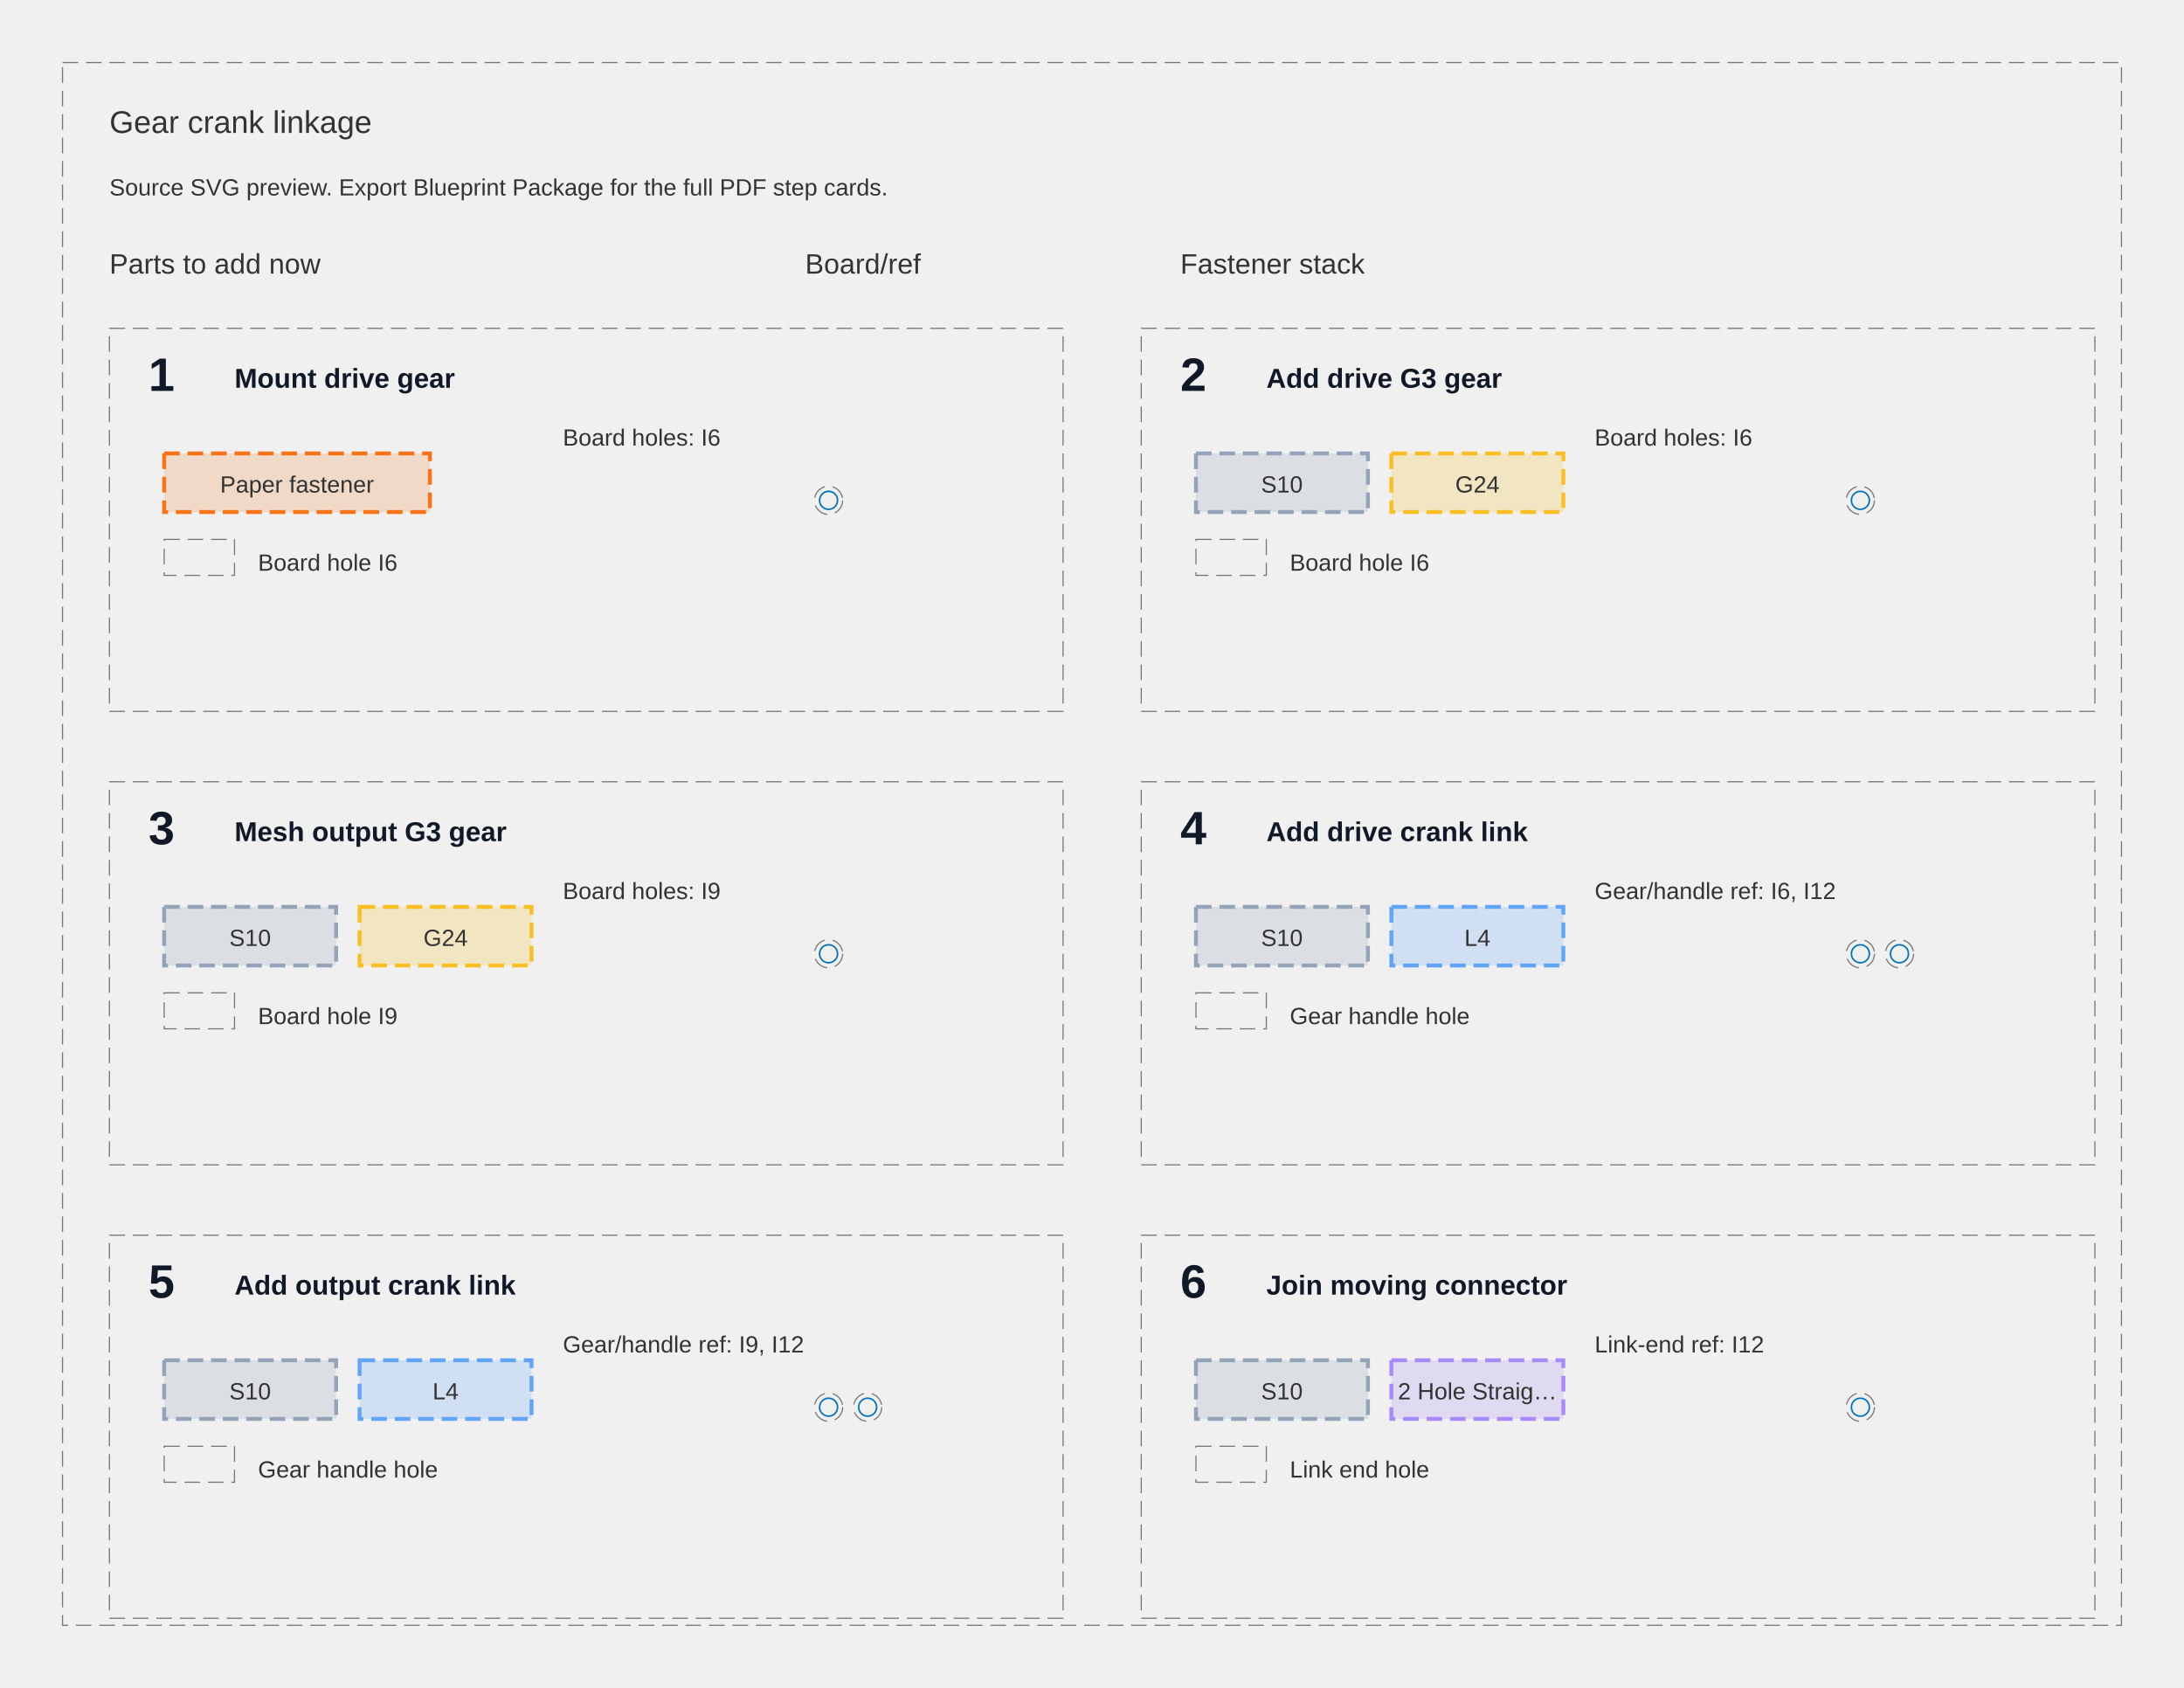
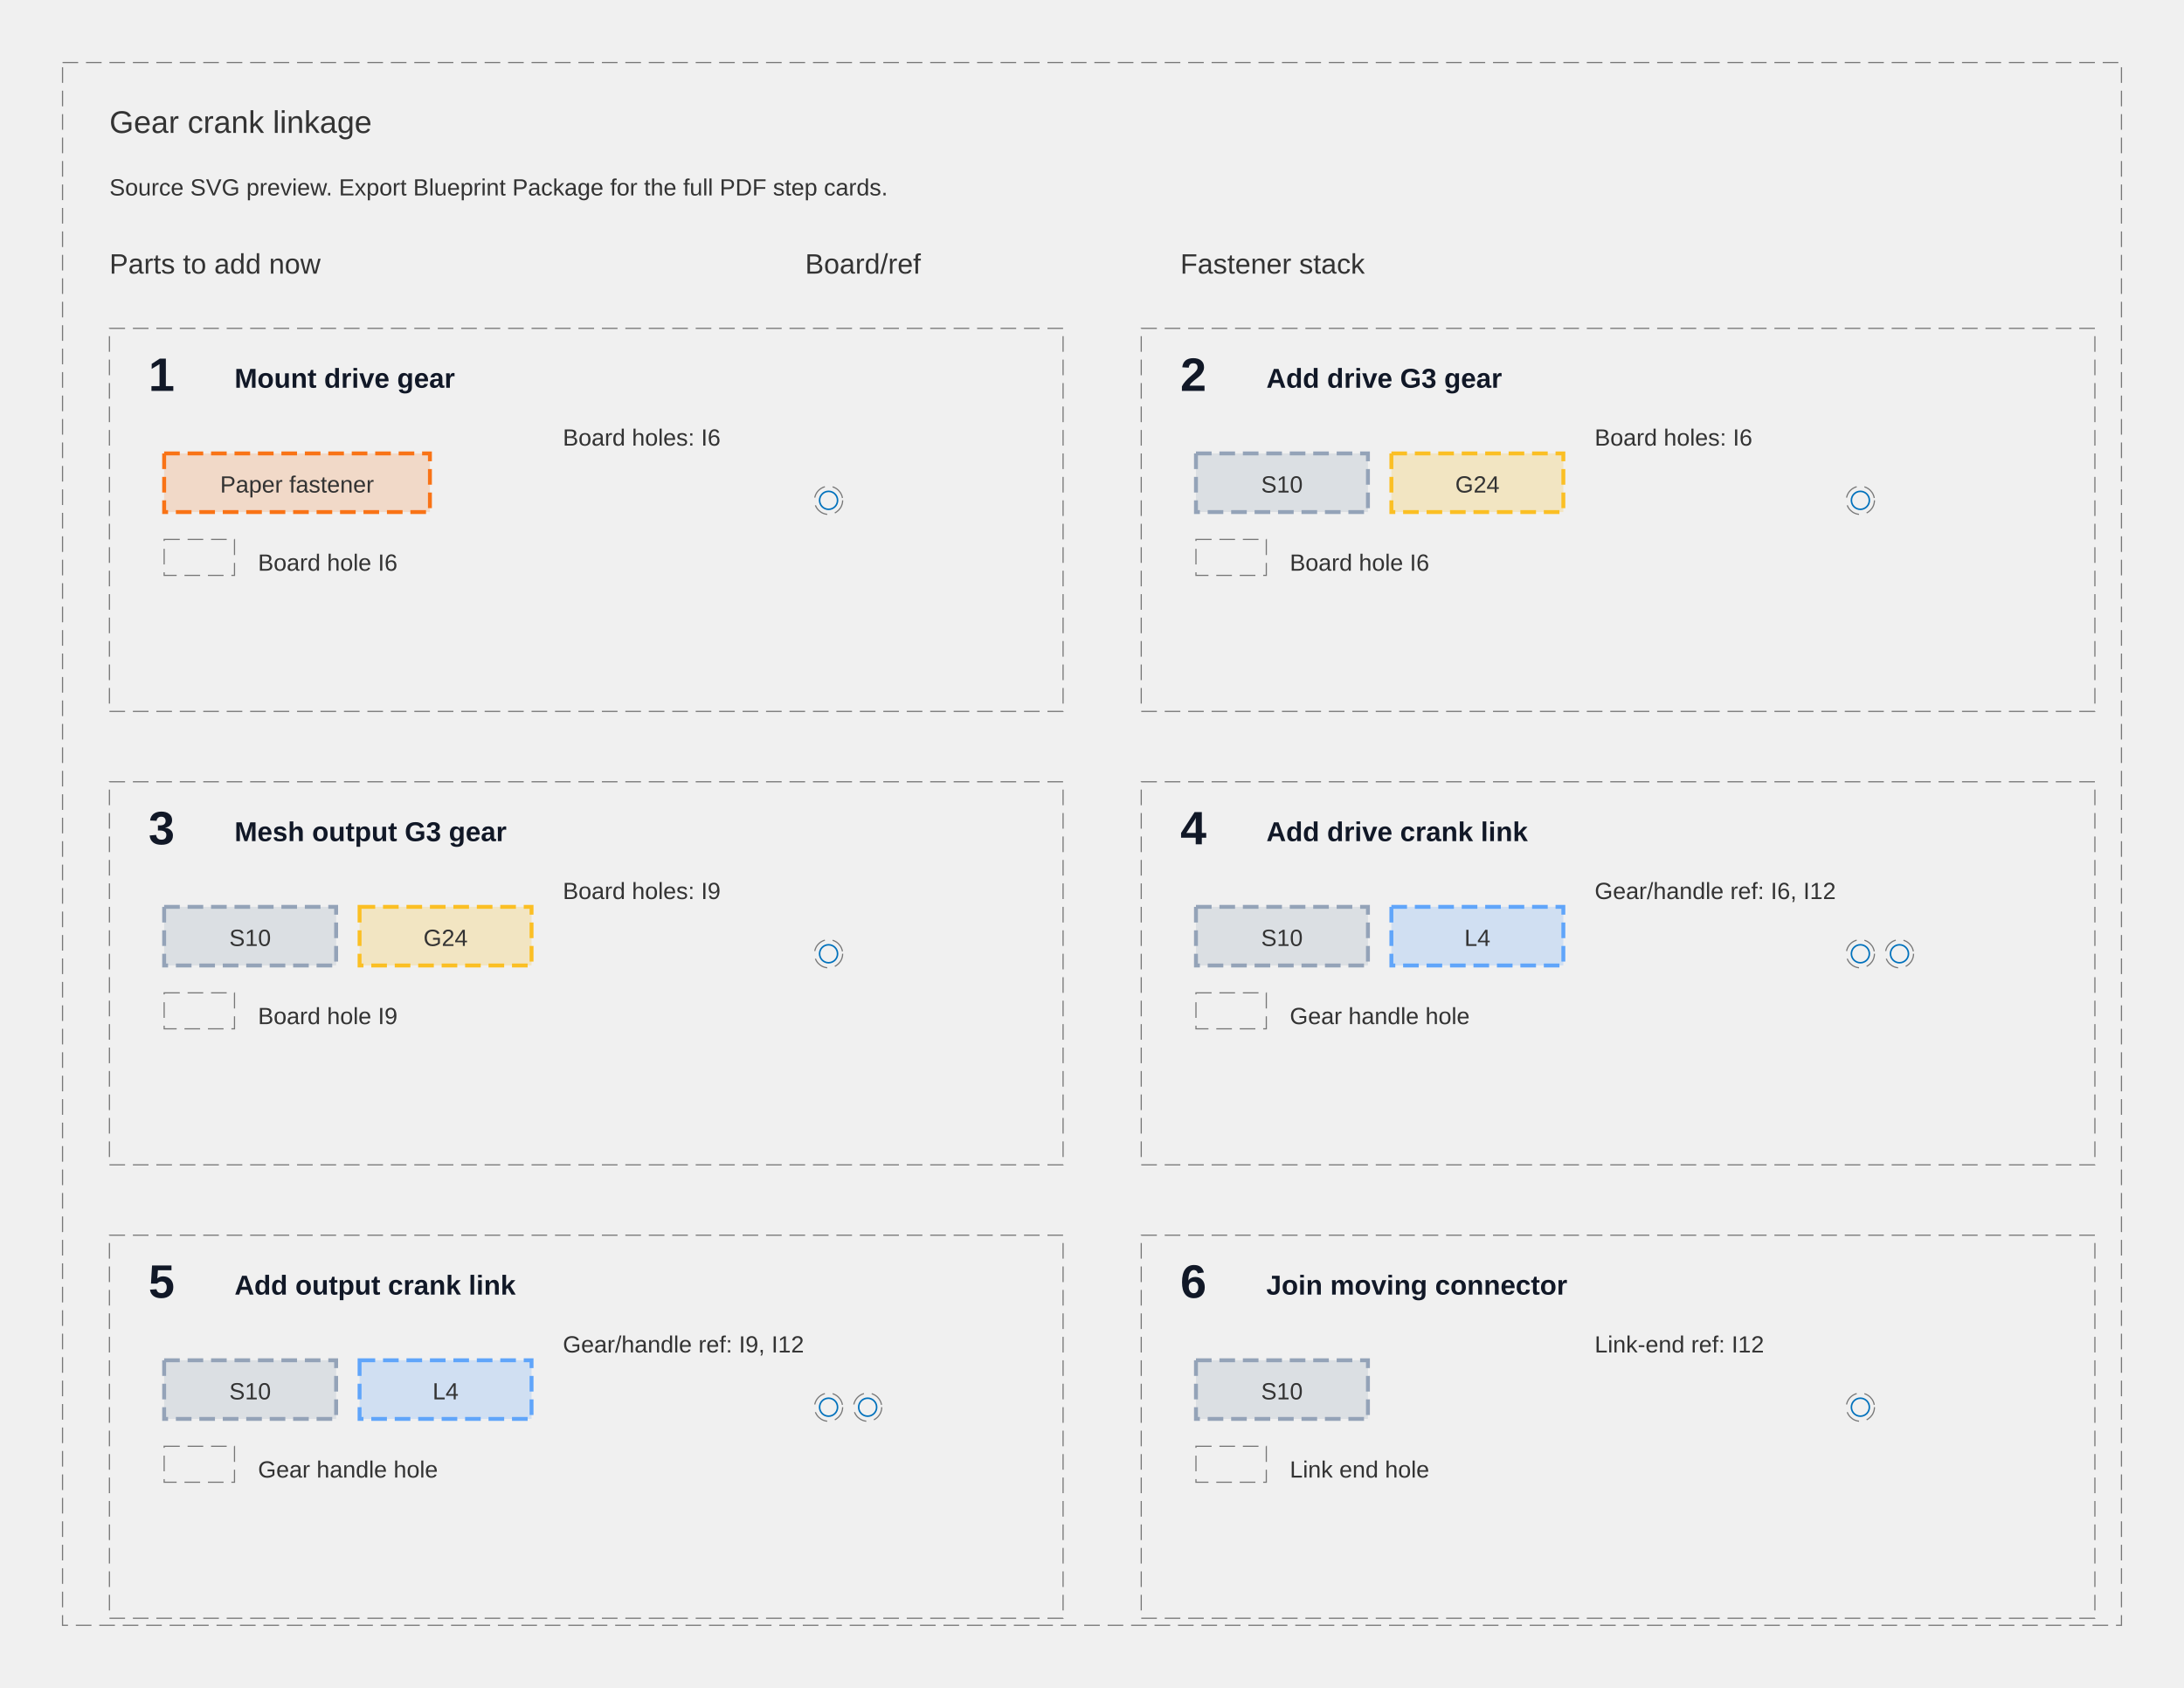
<svg xmlns="http://www.w3.org/2000/svg" version="1.1" width="279.4mm" height="215.9mm" viewBox="0 0 279.4 215.9" data-profile-key="motionsmith-ms4n" data-grid-pitch-mm="20" data-hole-diameter-mm="4">
  <defs>
    <style>
      .cut { fill: none; stroke: #ed1c24; stroke-width: 0.25; stroke-miterlimit: 10; }
      .drill { fill: none; stroke: #0071bc; stroke-width: 0.2; stroke-miterlimit: 10; }
      .score { fill: none; stroke: #777777; stroke-width: 0.15; stroke-dasharray: 2 1; }
      .label { fill: #333333; font-family: Arial, Helvetica, sans-serif; font-size: 4px; }
      .tiny { fill: #333333; font-family: Arial, Helvetica, sans-serif; font-size: 3px; }
      .small { fill: #333333; font-family: Arial, Helvetica, sans-serif; font-size: 3.6px; }
      .step-title { fill: #111827; font-family: Arial, Helvetica, sans-serif; font-size: 5px; font-weight: bold; }
      .part-card-label { fill: #111827; font-family: Arial, Helvetica, sans-serif; font-size: 3.5px; font-weight: bold; }
      .coord-label { fill: #111827; font-family: Arial, Helvetica, sans-serif; font-size: 6px; font-weight: bold; }
      .paper { fill: #ffffff; stroke: none; }
    </style>
  </defs>
  <rect x="8" y="8" width="263.4" height="199.9" class="score step-card" />
  <text x="14" y="17" class="label" text-anchor="start">Gear crank linkage</text>
  <text x="14" y="25" class="tiny" text-anchor="start">Source SVG preview. Export Blueprint Package for the full PDF step cards.</text>
  <text x="14" y="35" class="small" text-anchor="start">Parts to add now</text>
  <text x="103" y="35" class="small" text-anchor="start">Board/ref</text>
  <text x="151" y="35" class="small" text-anchor="start">Fastener stack</text>
  <rect x="14" y="42" width="122" height="49" class="score step-card" />
  <rect x="19" y="57" width="46" height="10" class="layout-box" style="fill:none;stroke:none" data-layout-box="1,parts,19,57,46,10" data-step="1" data-zone="parts" />
  <rect x="101" y="51" width="28" height="17" class="layout-box" style="fill:none;stroke:none" data-layout-box="1,board,101,51,28,17" data-step="1" data-zone="board" />
  <rect x="19" y="68" width="103" height="9" class="layout-box" style="fill:none;stroke:none" data-layout-box="1,stack,19,68,103,9" data-step="1" data-zone="stack" />
  <rect x="19" y="78" width="103" height="8" class="layout-box" style="fill:none;stroke:none" data-layout-box="1,check,19,78,103,8" data-step="1" data-zone="check" />
  <rect x="146" y="42" width="122" height="49" class="score step-card" />
  <rect x="151" y="57" width="46" height="10" class="layout-box" style="fill:none;stroke:none" data-layout-box="2,parts,151,57,46,10" data-step="2" data-zone="parts" />
  <rect x="233" y="51" width="28" height="17" class="layout-box" style="fill:none;stroke:none" data-layout-box="2,board,233,51,28,17" data-step="2" data-zone="board" />
  <rect x="151" y="68" width="103" height="9" class="layout-box" style="fill:none;stroke:none" data-layout-box="2,stack,151,68,103,9" data-step="2" data-zone="stack" />
  <rect x="151" y="78" width="103" height="8" class="layout-box" style="fill:none;stroke:none" data-layout-box="2,check,151,78,103,8" data-step="2" data-zone="check" />
  <rect x="14" y="100" width="122" height="49" class="score step-card" />
  <rect x="19" y="115" width="46" height="10" class="layout-box" style="fill:none;stroke:none" data-layout-box="3,parts,19,115,46,10" data-step="3" data-zone="parts" />
  <rect x="101" y="109" width="28" height="17" class="layout-box" style="fill:none;stroke:none" data-layout-box="3,board,101,109,28,17" data-step="3" data-zone="board" />
  <rect x="19" y="126" width="103" height="9" class="layout-box" style="fill:none;stroke:none" data-layout-box="3,stack,19,126,103,9" data-step="3" data-zone="stack" />
  <rect x="19" y="136" width="103" height="8" class="layout-box" style="fill:none;stroke:none" data-layout-box="3,check,19,136,103,8" data-step="3" data-zone="check" />
  <rect x="146" y="100" width="122" height="49" class="score step-card" />
  <rect x="151" y="115" width="46" height="10" class="layout-box" style="fill:none;stroke:none" data-layout-box="4,parts,151,115,46,10" data-step="4" data-zone="parts" />
  <rect x="233" y="109" width="28" height="17" class="layout-box" style="fill:none;stroke:none" data-layout-box="4,board,233,109,28,17" data-step="4" data-zone="board" />
  <rect x="151" y="126" width="103" height="9" class="layout-box" style="fill:none;stroke:none" data-layout-box="4,stack,151,126,103,9" data-step="4" data-zone="stack" />
  <rect x="151" y="136" width="103" height="8" class="layout-box" style="fill:none;stroke:none" data-layout-box="4,check,151,136,103,8" data-step="4" data-zone="check" />
  <rect x="14" y="158" width="122" height="49" class="score step-card" />
  <rect x="19" y="173" width="46" height="10" class="layout-box" style="fill:none;stroke:none" data-layout-box="5,parts,19,173,46,10" data-step="5" data-zone="parts" />
  <rect x="101" y="167" width="28" height="17" class="layout-box" style="fill:none;stroke:none" data-layout-box="5,board,101,167,28,17" data-step="5" data-zone="board" />
  <rect x="19" y="184" width="103" height="9" class="layout-box" style="fill:none;stroke:none" data-layout-box="5,stack,19,184,103,9" data-step="5" data-zone="stack" />
  <rect x="19" y="194" width="103" height="8" class="layout-box" style="fill:none;stroke:none" data-layout-box="5,check,19,194,103,8" data-step="5" data-zone="check" />
  <rect x="146" y="158" width="122" height="49" class="score step-card" />
  <rect x="151" y="173" width="46" height="10" class="layout-box" style="fill:none;stroke:none" data-layout-box="6,parts,151,173,46,10" data-step="6" data-zone="parts" />
  <rect x="233" y="167" width="28" height="17" class="layout-box" style="fill:none;stroke:none" data-layout-box="6,board,233,167,28,17" data-step="6" data-zone="board" />
  <rect x="151" y="184" width="103" height="9" class="layout-box" style="fill:none;stroke:none" data-layout-box="6,stack,151,184,103,9" data-step="6" data-zone="stack" />
  <rect x="151" y="194" width="103" height="8" class="layout-box" style="fill:none;stroke:none" data-layout-box="6,check,151,194,103,8" data-step="6" data-zone="check" />
  <g id="layer-board-grid">
    <circle cx="106" cy="64" r="1.15" class="drill board-hole active-board-hole" data-step="1" data-board-coord="I6" />
    <circle cx="238" cy="64" r="1.15" class="drill board-hole active-board-hole" data-step="2" data-board-coord="I6" />
    <circle cx="106" cy="122" r="1.15" class="drill board-hole active-board-hole" data-step="3" data-board-coord="I9" />
    <circle cx="238" cy="122" r="1.15" class="drill board-hole reference-coordinate" data-step="4" data-board-coord="I6" />
    <circle cx="243" cy="122" r="1.15" class="drill board-hole reference-coordinate" data-step="4" data-board-coord="I12" />
    <circle cx="106" cy="180" r="1.15" class="drill board-hole reference-coordinate" data-step="5" data-board-coord="I9" />
    <circle cx="111" cy="180" r="1.15" class="drill board-hole reference-coordinate" data-step="5" data-board-coord="I12" />
    <circle cx="238" cy="180" r="1.15" class="drill board-hole reference-coordinate" data-step="6" data-board-coord="I12" />
  </g>
  <g id="layer-previous-step-ghost">
  </g>
  <g id="layer-existing-parts">
    <rect x="153" y="58" width="22" height="7.5" class="score part-card" style="fill:#94a3b8;fill-opacity:0.22;stroke:#94a3b8;stroke-width:0.5" data-step="2" data-part-key="spacers:s10" data-part-index="1" />
    <text x="164" y="63" class="tiny" text-anchor="middle">S10</text>
    <rect x="178" y="58" width="22" height="7.5" class="score part-card" style="fill:#fbbf24;fill-opacity:0.22;stroke:#fbbf24;stroke-width:0.5" data-step="2" data-part-key="gears:g24" data-part-index="2" />
    <text x="189" y="63" class="tiny" text-anchor="middle">G24</text>
    <rect x="21" y="116" width="22" height="7.5" class="score part-card" style="fill:#94a3b8;fill-opacity:0.22;stroke:#94a3b8;stroke-width:0.5" data-step="3" data-part-key="spacers:s10" data-part-index="1" />
    <text x="32" y="121" class="tiny" text-anchor="middle">S10</text>
    <rect x="46" y="116" width="22" height="7.5" class="score part-card" style="fill:#fbbf24;fill-opacity:0.22;stroke:#fbbf24;stroke-width:0.5" data-step="3" data-part-key="gears:g24" data-part-index="2" />
    <text x="57" y="121" class="tiny" text-anchor="middle">G24</text>
    <rect x="153" y="116" width="22" height="7.5" class="score part-card" style="fill:#94a3b8;fill-opacity:0.22;stroke:#94a3b8;stroke-width:0.5" data-step="4" data-part-key="spacers:s10" data-part-index="1" />
    <text x="164" y="121" class="tiny" text-anchor="middle">S10</text>
    <rect x="178" y="116" width="22" height="7.5" class="score part-card" style="fill:#60a5fa;fill-opacity:0.22;stroke:#60a5fa;stroke-width:0.5" data-step="4" data-part-key="linkages:linkage-4-cell" data-part-index="2" />
    <text x="189" y="121" class="tiny" text-anchor="middle">L4</text>
    <rect x="21" y="174" width="22" height="7.5" class="score part-card" style="fill:#94a3b8;fill-opacity:0.22;stroke:#94a3b8;stroke-width:0.5" data-step="5" data-part-key="spacers:s10" data-part-index="1" />
    <text x="32" y="179" class="tiny" text-anchor="middle">S10</text>
    <rect x="46" y="174" width="22" height="7.5" class="score part-card" style="fill:#60a5fa;fill-opacity:0.22;stroke:#60a5fa;stroke-width:0.5" data-step="5" data-part-key="linkages:linkage-4-cell" data-part-index="2" />
    <text x="57" y="179" class="tiny" text-anchor="middle">L4</text>
    <rect x="153" y="174" width="22" height="7.5" class="score part-card" style="fill:#94a3b8;fill-opacity:0.22;stroke:#94a3b8;stroke-width:0.5" data-step="6" data-part-key="spacers:s10" data-part-index="1" />
    <text x="164" y="179" class="tiny" text-anchor="middle">S10</text>
-     <rect x="178" y="174" width="22" height="7.5" class="score part-card" style="fill:#a78bfa;fill-opacity:0.22;stroke:#a78bfa;stroke-width:0.5" data-step="6" data-part-key="brackets:2-hole-straight" data-part-index="2" />
-     <text x="189" y="179" class="tiny" text-anchor="middle">2 Hole Straig…</text>
  </g>
  <g id="layer-new-part-highlight">
    <circle cx="106" cy="64" r="1.8" class="score new-part-highlight" data-step="1" data-board-coord="I6" data-app-mechanism="gear_linkage" />
    <circle cx="238" cy="64" r="1.8" class="score new-part-highlight" data-step="2" data-board-coord="I6" data-app-mechanism="gear_linkage" />
    <circle cx="106" cy="122" r="1.8" class="score new-part-highlight" data-step="3" data-board-coord="I9" data-app-mechanism="gear_linkage" />
    <circle cx="238" cy="122" r="1.8" class="score reference-marker" data-step="4" data-reference-coord="I6" data-app-mechanism="gear_linkage" />
    <circle cx="243" cy="122" r="1.8" class="score reference-marker" data-step="4" data-reference-coord="I12" data-app-mechanism="gear_linkage" />
    <circle cx="106" cy="180" r="1.8" class="score reference-marker" data-step="5" data-reference-coord="I9" data-app-mechanism="gear_linkage" />
    <circle cx="111" cy="180" r="1.8" class="score reference-marker" data-step="5" data-reference-coord="I12" data-app-mechanism="gear_linkage" />
    <circle cx="238" cy="180" r="1.8" class="score reference-marker" data-step="6" data-reference-coord="I12" data-app-mechanism="gear_linkage" />
  </g>
  <g id="layer-fasteners">
    <rect x="21" y="58" width="34" height="7.5" class="score part-card" style="fill:#f97316;fill-opacity:0.18;stroke:#f97316;stroke-width:0.5" data-step="1" data-part-key="hardware:paper-fastener" data-part-index="1" />
    <text x="38" y="63" class="tiny" text-anchor="middle">Paper fastener</text>
  </g>
  <g id="layer-spacers">
  </g>
  <g id="layer-motion-arrows">
  </g>
  <g id="layer-callouts">
    <text x="19" y="50" class="coord-label" text-anchor="start">1</text>
    <text x="30" y="49.6" class="part-card-label" text-anchor="start">Mount drive gear</text>
    <text x="151" y="50" class="coord-label" text-anchor="start">2</text>
    <text x="162" y="49.6" class="part-card-label" text-anchor="start">Add drive G3 gear</text>
    <text x="19" y="108" class="coord-label" text-anchor="start">3</text>
    <text x="30" y="107.6" class="part-card-label" text-anchor="start">Mesh output G3 gear</text>
    <text x="151" y="108" class="coord-label" text-anchor="start">4</text>
    <text x="162" y="107.6" class="part-card-label" text-anchor="start">Add drive crank link</text>
    <text x="19" y="166" class="coord-label" text-anchor="start">5</text>
    <text x="30" y="165.6" class="part-card-label" text-anchor="start">Add output crank link</text>
    <text x="151" y="166" class="coord-label" text-anchor="start">6</text>
    <text x="162" y="165.6" class="part-card-label" text-anchor="start">Join moving connector</text>
  </g>
  <g id="layer-labels">
    <text x="72" y="57" class="tiny" text-anchor="start">Board holes: I6</text>
    <text x="204" y="57" class="tiny" text-anchor="start">Board holes: I6</text>
    <text x="72" y="115" class="tiny" text-anchor="start">Board holes: I9</text>
    <text x="204" y="115" class="tiny" text-anchor="start">Gear/handle ref: I6, I12</text>
    <text x="72" y="173" class="tiny" text-anchor="start">Gear/handle ref: I9, I12</text>
    <text x="204" y="173" class="tiny" text-anchor="start">Link-end ref: I12</text>
  </g>
  <g id="layer-stack-diagram">
    <rect x="21" y="69" width="9" height="4.6" class="score stack-layer" data-step="1" data-stack-layer="1" data-stack-role="board" data-part-key="" />
    <text x="33" y="73" class="tiny" text-anchor="start">Board hole I6</text>
    <rect x="153" y="69" width="9" height="4.6" class="score stack-layer" data-step="2" data-stack-layer="1" data-stack-role="board" data-part-key="" />
    <text x="165" y="73" class="tiny" text-anchor="start">Board hole I6</text>
    <rect x="21" y="127" width="9" height="4.6" class="score stack-layer" data-step="3" data-stack-layer="1" data-stack-role="board" data-part-key="" />
    <text x="33" y="131" class="tiny" text-anchor="start">Board hole I9</text>
    <rect x="153" y="127" width="9" height="4.6" class="score stack-layer" data-step="4" data-stack-layer="1" data-stack-role="gear-handle-hole" data-part-key="" />
    <text x="165" y="131" class="tiny" text-anchor="start">Gear handle hole</text>
    <rect x="21" y="185" width="9" height="4.6" class="score stack-layer" data-step="5" data-stack-layer="1" data-stack-role="gear-handle-hole" data-part-key="" />
    <text x="33" y="189" class="tiny" text-anchor="start">Gear handle hole</text>
    <rect x="153" y="185" width="9" height="4.6" class="score stack-layer" data-step="6" data-stack-layer="1" data-stack-role="link-end-hole" data-part-key="" />
    <text x="165" y="189" class="tiny" text-anchor="start">Link end hole</text>
  </g>
</svg>
